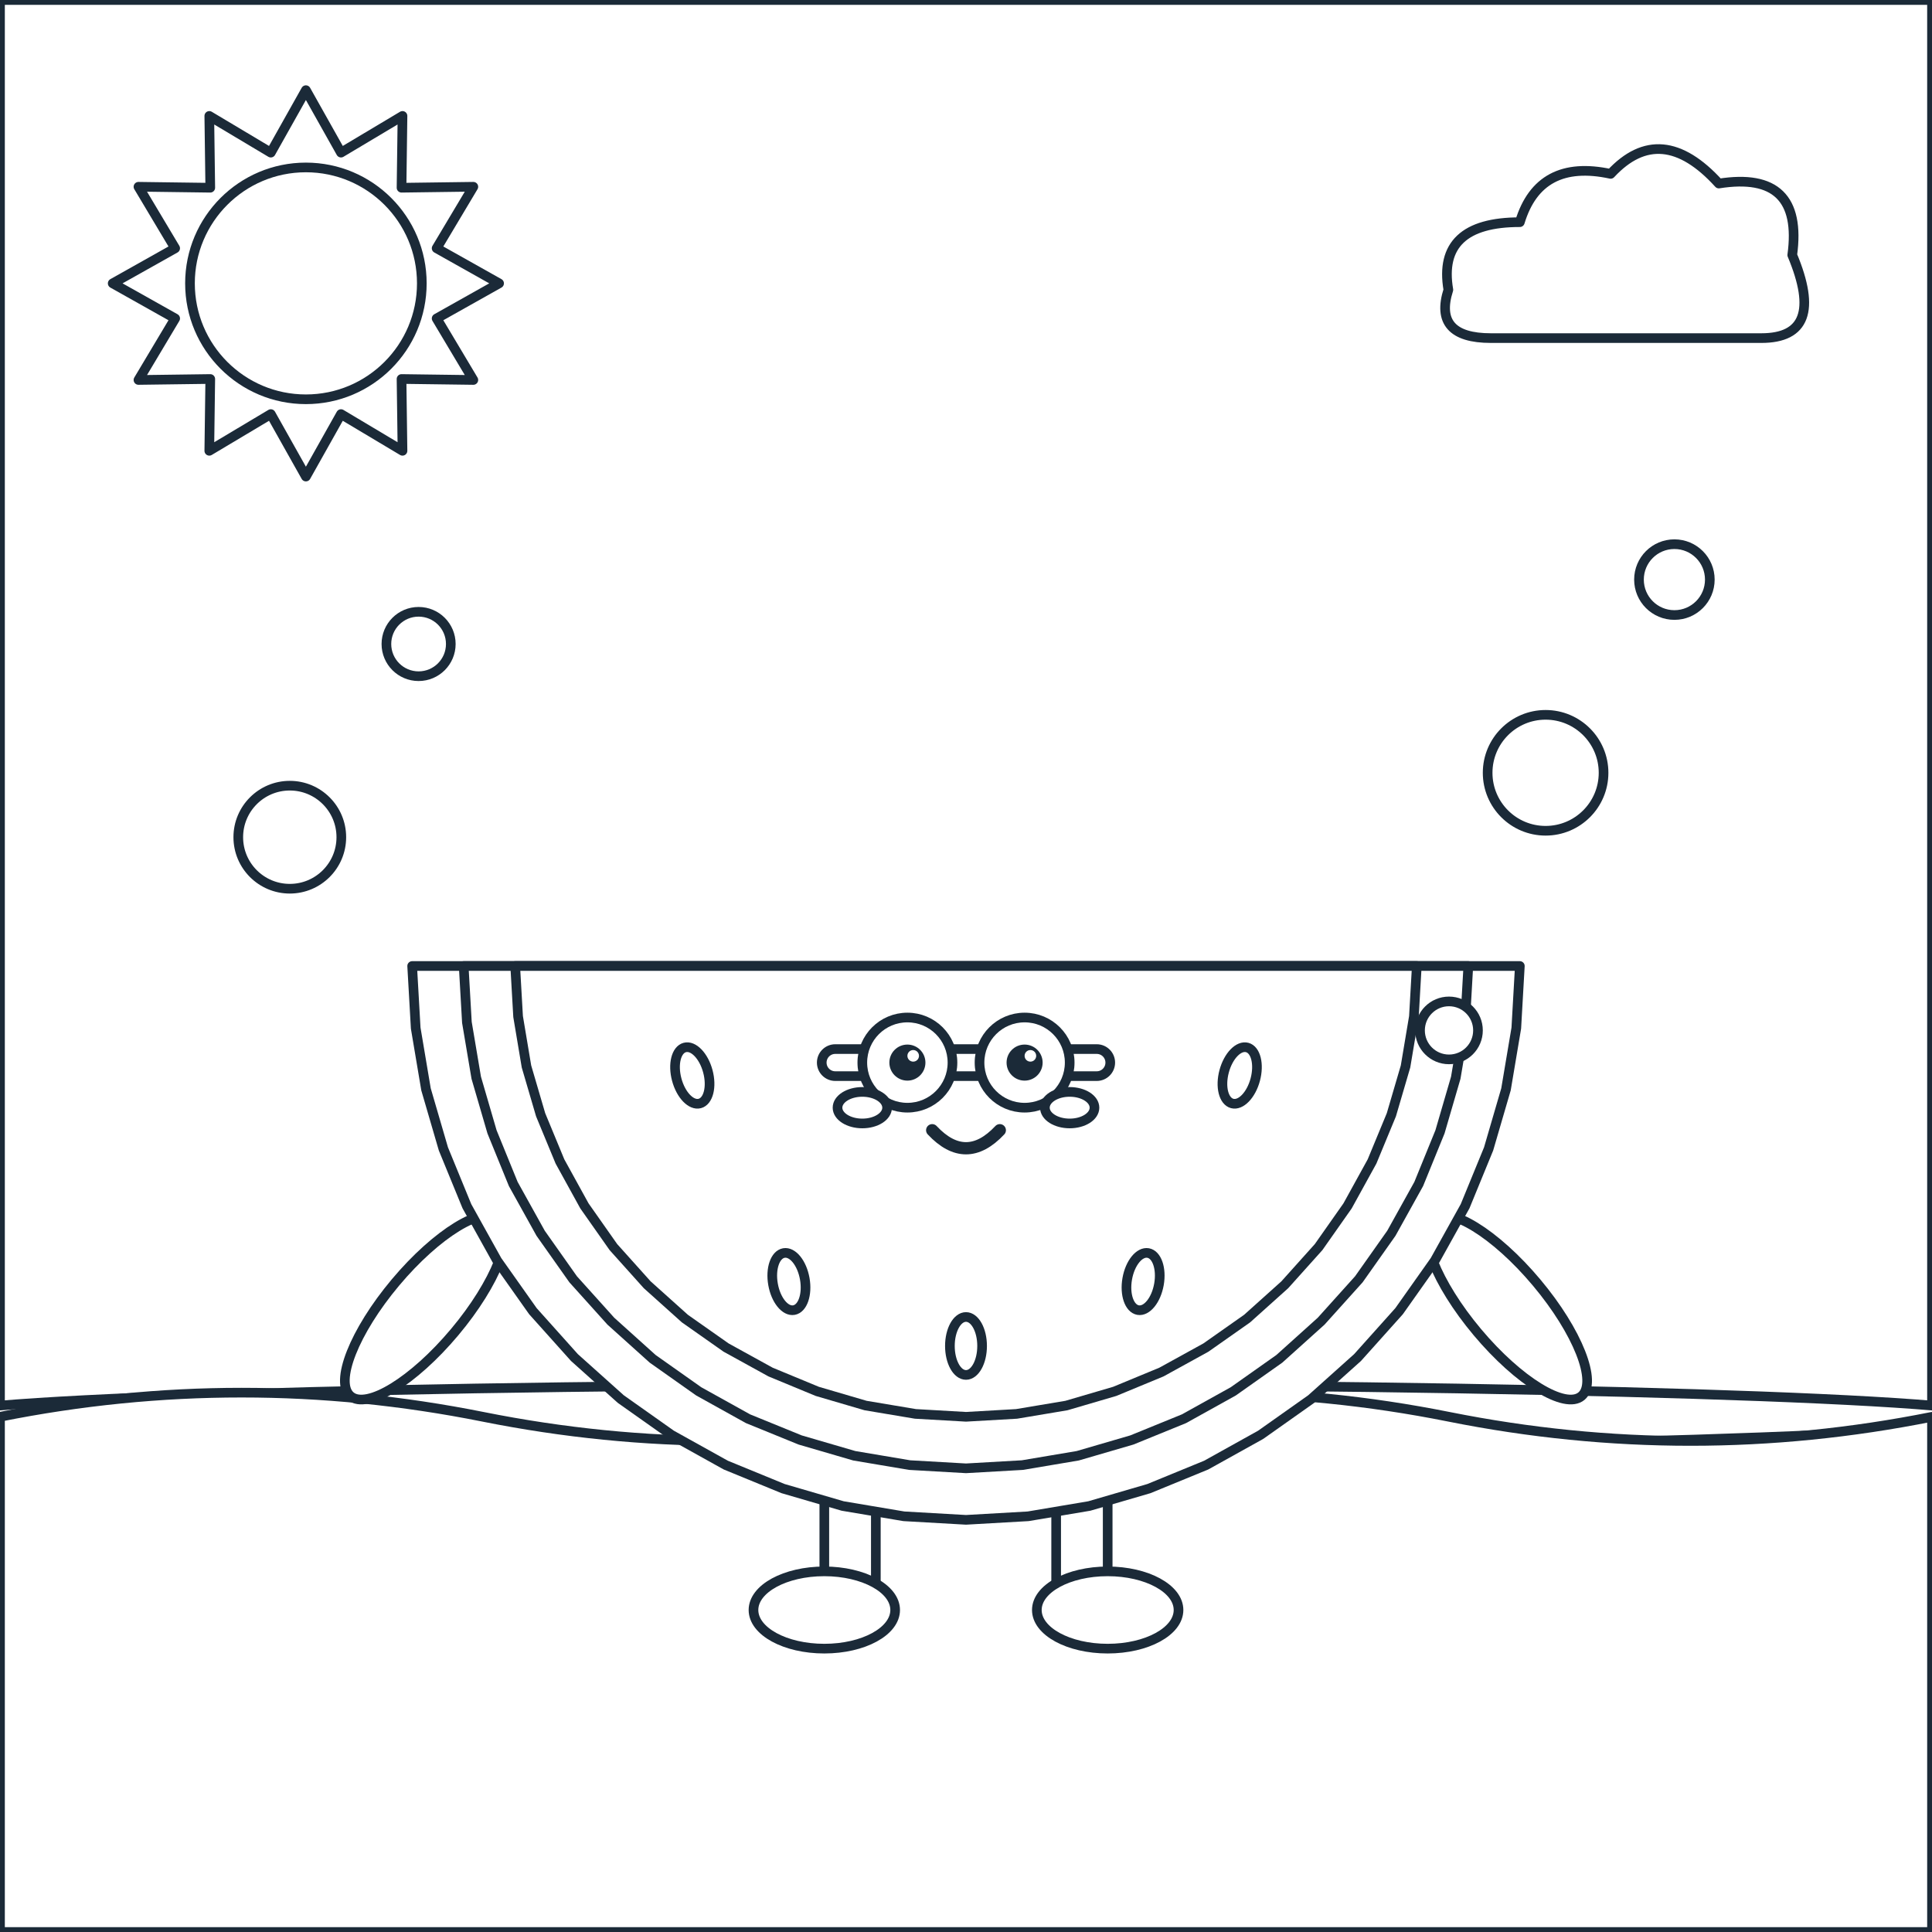
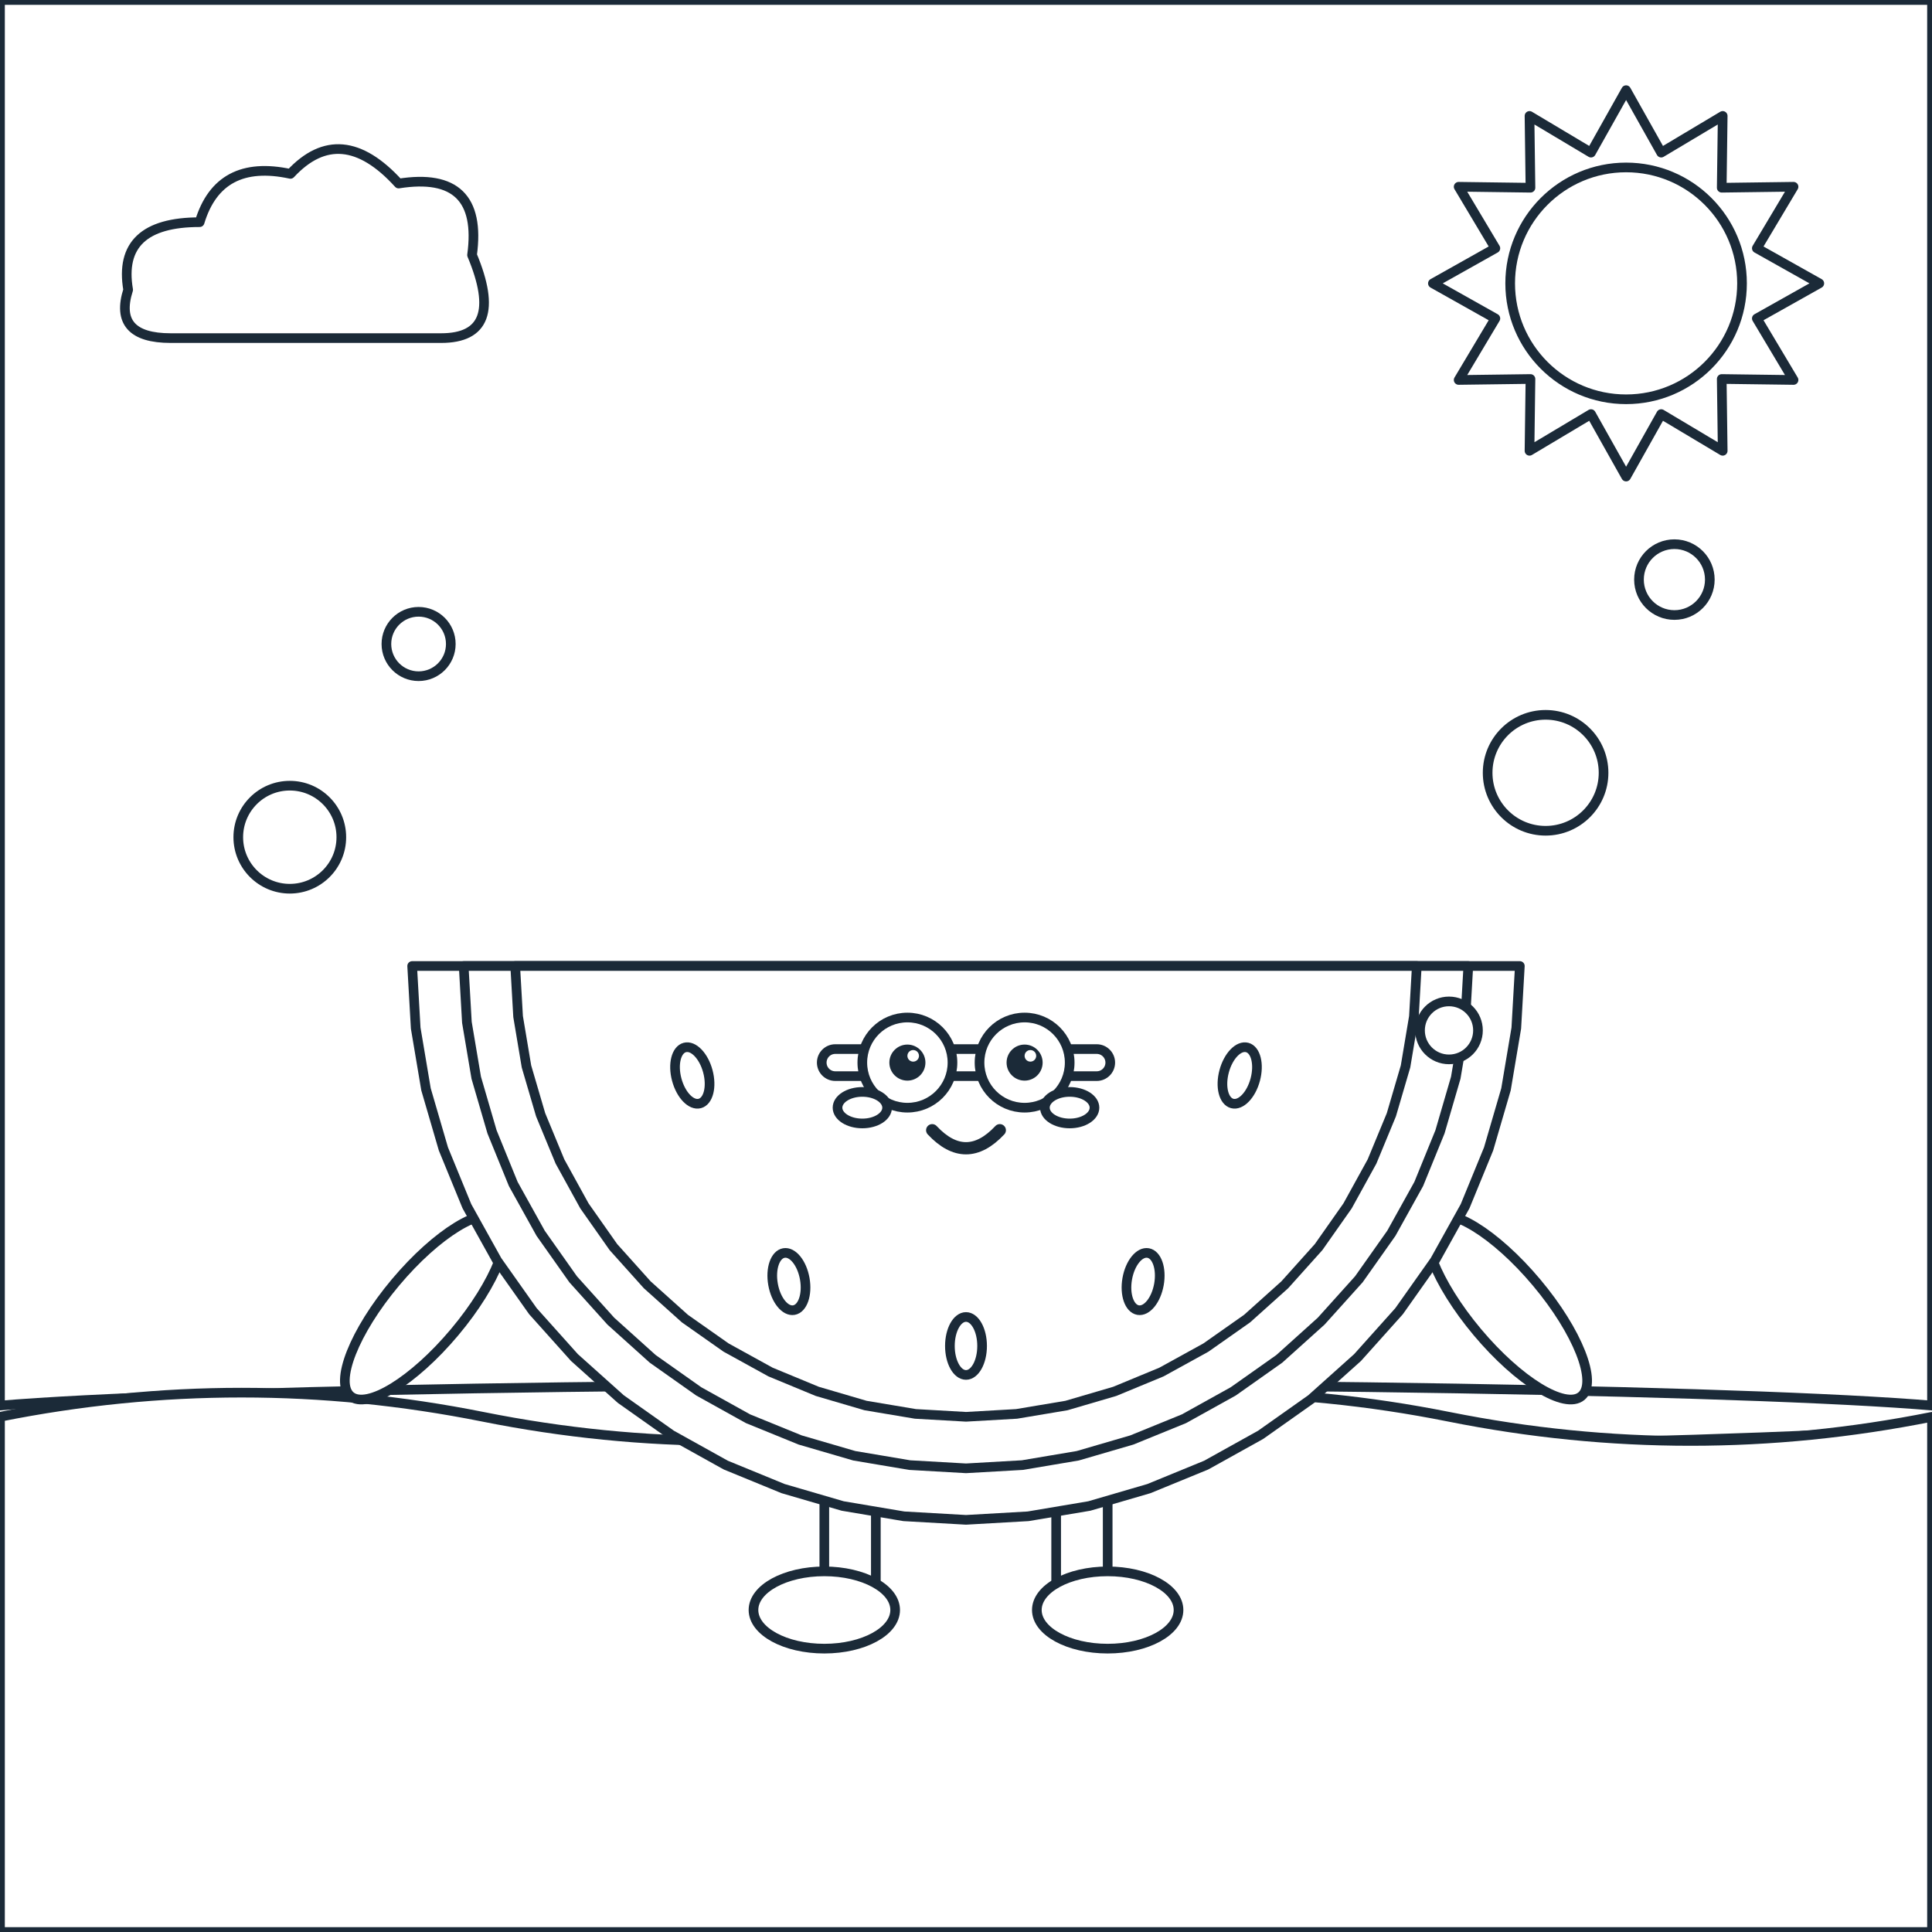
<svg xmlns="http://www.w3.org/2000/svg" viewBox="0 0 600 600" data-picture="dua-hau-the-thao--boi-loi">
  <g class="scene-back">
    <rect x="0" y="0" width="600" height="600" rx="0" id="r-nen-troi" data-region="nen-troi" class="region" fill="#FFFFFF" stroke="#1B2A38" stroke-width="3" stroke-linejoin="round" />
-     <polygon points="95,28 105.9,47.4 125,36 124.7,58.3 147,58 135.6,77.1 155,88 135.6,98.9 147,118 124.7,117.7 125,140 105.9,128.6 95,148 84.1,128.6 65,140 65.3,117.7 43,118 54.4,98.9 35,88 54.4,77.1 43,58 65.3,58.3 65,36 84.1,47.4" id="r-tia-nang" data-region="tia-nang" class="region" fill="#FFFFFF" stroke="#1B2A38" stroke-width="3" stroke-linejoin="round" />
-     <ellipse cx="95" cy="88" rx="36" ry="36" id="r-mat-troi" data-region="mat-troi" class="region" fill="#FFFFFF" stroke="#1B2A38" stroke-width="3" stroke-linejoin="round" />
-     <path d="M 463 105 Q 445 105 449.8 90 Q 446.2 69 472 69 Q 478 49.2 500.2 54 Q 515.8 37.2 533.8 57 Q 560.2 52.8 556.6 79.2 Q 567.4 105 547 105 Z" id="r-may-1" data-region="may-1" class="region" fill="#FFFFFF" stroke="#1B2A38" stroke-width="3" stroke-linejoin="round" />
+     <polygon points="505,28 515.9,47.4 535,36 534.7,58.3 557,58 545.6,77.1 565,88 545.6,98.9 557,118 534.7,117.7 535,140 515.9,128.6 505,148 494.1,128.6 475,140 475.3,117.7 453,118 464.4,98.9 445,88 464.4,77.1 453,58 475.3,58.3 475,36 494.1,47.4" id="r-tia-nang" data-region="tia-nang" class="region" fill="#FFFFFF" stroke="#1B2A38" stroke-width="3" stroke-linejoin="round" />
+     <ellipse cx="505" cy="88" rx="36" ry="36" id="r-mat-troi" data-region="mat-troi" class="region" fill="#FFFFFF" stroke="#1B2A38" stroke-width="3" stroke-linejoin="round" />
+     <path d="M 53 105 Q 35 105 39.8 90 Q 36.2 69 62 69 Q 68 49.2 90.2 54 Q 105.8 37.2 123.8 57 Q 150.2 52.8 146.6 79.2 Q 157.4 105 137 105 Z" id="r-may-1" data-region="may-1" class="region" fill="#FFFFFF" stroke="#1B2A38" stroke-width="3" stroke-linejoin="round" />
    <ellipse cx="300" cy="440" rx="320" ry="10" id="r-duong-chan-troi" data-region="duong-chan-troi" class="region" fill="#FFFFFF" stroke="#1B2A38" stroke-width="3" stroke-linejoin="round" />
    <path d="M 0 440 Q 75 425 150 440 Q 225 455 300 440 Q 375 425 450 440 Q 525 455 600 440 L 600 600 L 0 600 Z" id="r-mat-nuoc" data-region="mat-nuoc" class="region" fill="#FFFFFF" stroke="#1B2A38" stroke-width="3" stroke-linejoin="round" />
  </g>
  <g id="subject" class="subject anim-float">
    <ellipse cx="132" cy="406" rx="12" ry="36" transform="rotate(40 132 406)" id="r-tay-trai" data-region="tay-trai" class="region" fill="#FFFFFF" stroke="#1B2A38" stroke-width="3" stroke-linejoin="round" />
    <ellipse cx="468" cy="406" rx="12" ry="36" transform="rotate(-40 468 406)" id="r-tay-phai" data-region="tay-phai" class="region" fill="#FFFFFF" stroke="#1B2A38" stroke-width="3" stroke-linejoin="round" />
    <rect x="256" y="452" width="16" height="46" rx="7" id="r-chan-trai" data-region="chan-trai" class="region" fill="#FFFFFF" stroke="#1B2A38" stroke-width="3" stroke-linejoin="round" />
    <rect x="328" y="452" width="16" height="46" rx="7" id="r-chan-phai" data-region="chan-phai" class="region" fill="#FFFFFF" stroke="#1B2A38" stroke-width="3" stroke-linejoin="round" />
    <ellipse cx="256" cy="500" rx="22" ry="12" id="r-giay-trai" data-region="giay-trai" class="region" fill="#FFFFFF" stroke="#1B2A38" stroke-width="3" stroke-linejoin="round" />
    <ellipse cx="344" cy="500" rx="22" ry="12" id="r-giay-phai" data-region="giay-phai" class="region" fill="#FFFFFF" stroke="#1B2A38" stroke-width="3" stroke-linejoin="round" />
    <polygon points="472,300 470.9,319.3 467.7,338.3 462.3,356.8 455,374.6 445.6,391.5 434.5,407.2 421.6,421.6 407.2,434.5 391.5,445.6 374.6,455 356.8,462.3 338.3,467.7 319.3,470.9 300,472 280.7,470.9 261.7,467.7 243.2,462.3 225.4,455 208.5,445.6 192.8,434.5 178.4,421.6 165.5,407.2 154.4,391.5 145,374.6 137.7,356.8 132.3,338.3 129.1,319.3 128,300" id="r-vo-dua" data-region="vo-dua" class="region" fill="#FFFFFF" stroke="#1B2A38" stroke-width="3" stroke-linejoin="round" />
    <polygon points="456,300 455,317.5 452.1,334.7 447.2,351.5 440.6,367.7 432.1,383 422,397.3 410.3,410.3 397.3,422 383,432.1 367.7,440.6 351.5,447.2 334.7,452.1 317.5,455 300,456 282.5,455 265.3,452.1 248.5,447.2 232.3,440.6 217,432.1 202.7,422 189.7,410.3 178,397.3 167.9,383 159.4,367.7 152.8,351.5 147.9,334.7 145,317.5 144,300" id="r-cui-dua" data-region="cui-dua" class="region" fill="#FFFFFF" stroke="#1B2A38" stroke-width="3" stroke-linejoin="round" />
    <polygon points="440,300 439.1,315.7 436.5,331.2 432.1,346.2 426.1,360.7 418.5,374.5 409.5,387.3 399,399 387.3,409.5 374.5,418.5 360.7,426.1 346.2,432.1 331.2,436.5 315.7,439.1 300,440 284.3,439.1 268.8,436.5 253.8,432.1 239.3,426.1 225.5,418.5 212.7,409.5 201,399 190.5,387.3 181.5,374.5 173.9,360.7 167.9,346.2 163.5,331.2 160.9,315.7 160,300" id="r-ruot-dua" data-region="ruot-dua" class="region" fill="#FFFFFF" stroke="#1B2A38" stroke-width="3" stroke-linejoin="round" />
    <ellipse cx="215" cy="334" rx="5" ry="9" transform="rotate(-15 215 334)" id="r-hat-1" data-region="hat-1" class="region" fill="#FFFFFF" stroke="#1B2A38" stroke-width="3" stroke-linejoin="round" />
    <ellipse cx="385" cy="334" rx="5" ry="9" transform="rotate(15 385 334)" id="r-hat-2" data-region="hat-2" class="region" fill="#FFFFFF" stroke="#1B2A38" stroke-width="3" stroke-linejoin="round" />
    <ellipse cx="245" cy="398" rx="5" ry="9" transform="rotate(-10 245 398)" id="r-hat-3" data-region="hat-3" class="region" fill="#FFFFFF" stroke="#1B2A38" stroke-width="3" stroke-linejoin="round" />
    <ellipse cx="355" cy="398" rx="5" ry="9" transform="rotate(10 355 398)" id="r-hat-4" data-region="hat-4" class="region" fill="#FFFFFF" stroke="#1B2A38" stroke-width="3" stroke-linejoin="round" />
    <ellipse cx="300" cy="418" rx="5" ry="9" id="r-hat-5" data-region="hat-5" class="region" fill="#FFFFFF" stroke="#1B2A38" stroke-width="3" stroke-linejoin="round" />
    <rect x="255.2" y="325.8" width="89.6" height="8.4" rx="4.2" id="r-day-kinh-boi" data-region="day-kinh-boi" class="region" fill="#FFFFFF" stroke="#1B2A38" stroke-width="3" stroke-linejoin="round" />
    <ellipse cx="281.8" cy="330" rx="14" ry="14" id="r-kinh-boi-trai" data-region="kinh-boi-trai" class="region" fill="#FFFFFF" stroke="#1B2A38" stroke-width="3" stroke-linejoin="round" />
    <ellipse cx="318.2" cy="330" rx="14" ry="14" id="r-kinh-boi-phai" data-region="kinh-boi-phai" class="region" fill="#FFFFFF" stroke="#1B2A38" stroke-width="3" stroke-linejoin="round" />
    <g class="deco" pointer-events="none">
      <circle cx="281.8" cy="330" r="5.6" fill="#1B2A38" />
    </g>
    <g class="deco" pointer-events="none">
      <circle cx="318.2" cy="330" r="5.6" fill="#1B2A38" />
    </g>
    <g class="deco" pointer-events="none">
      <circle cx="283.6" cy="327.9" r="1.8" fill="#FFFFFF" />
    </g>
    <g class="deco" pointer-events="none">
      <circle cx="320" cy="327.9" r="1.8" fill="#FFFFFF" />
    </g>
    <ellipse cx="267.8" cy="344" rx="7.7" ry="4.9" id="r-ma-trai" data-region="ma-trai" class="region" fill="#FFFFFF" stroke="#1B2A38" stroke-width="3" stroke-linejoin="round" />
    <ellipse cx="332.2" cy="344" rx="7.7" ry="4.9" id="r-ma-phai" data-region="ma-phai" class="region" fill="#FFFFFF" stroke="#1B2A38" stroke-width="3" stroke-linejoin="round" />
    <g class="deco" pointer-events="none">
      <path d="M 289.5 351 Q 300 362.2 310.5 351" fill="none" stroke="#1B2A38" stroke-width="3.8" stroke-linecap="round" stroke-linejoin="round" />
    </g>
  </g>
  <g class="scene-front">
    <ellipse cx="90" cy="260" rx="16" ry="16" id="r-bong-nuoc-1" data-region="bong-nuoc-1" class="region" fill="#FFFFFF" stroke="#1B2A38" stroke-width="3" stroke-linejoin="round" />
    <ellipse cx="130" cy="200" rx="10" ry="10" id="r-bong-nuoc-2" data-region="bong-nuoc-2" class="region" fill="#FFFFFF" stroke="#1B2A38" stroke-width="3" stroke-linejoin="round" />
    <ellipse cx="480" cy="240" rx="18" ry="18" id="r-bong-nuoc-3" data-region="bong-nuoc-3" class="region" fill="#FFFFFF" stroke="#1B2A38" stroke-width="3" stroke-linejoin="round" />
    <ellipse cx="520" cy="180" rx="11" ry="11" id="r-bong-nuoc-4" data-region="bong-nuoc-4" class="region" fill="#FFFFFF" stroke="#1B2A38" stroke-width="3" stroke-linejoin="round" />
    <ellipse cx="450" cy="320" rx="9" ry="9" id="r-bong-nuoc-5" data-region="bong-nuoc-5" class="region" fill="#FFFFFF" stroke="#1B2A38" stroke-width="3" stroke-linejoin="round" />
  </g>
</svg>
